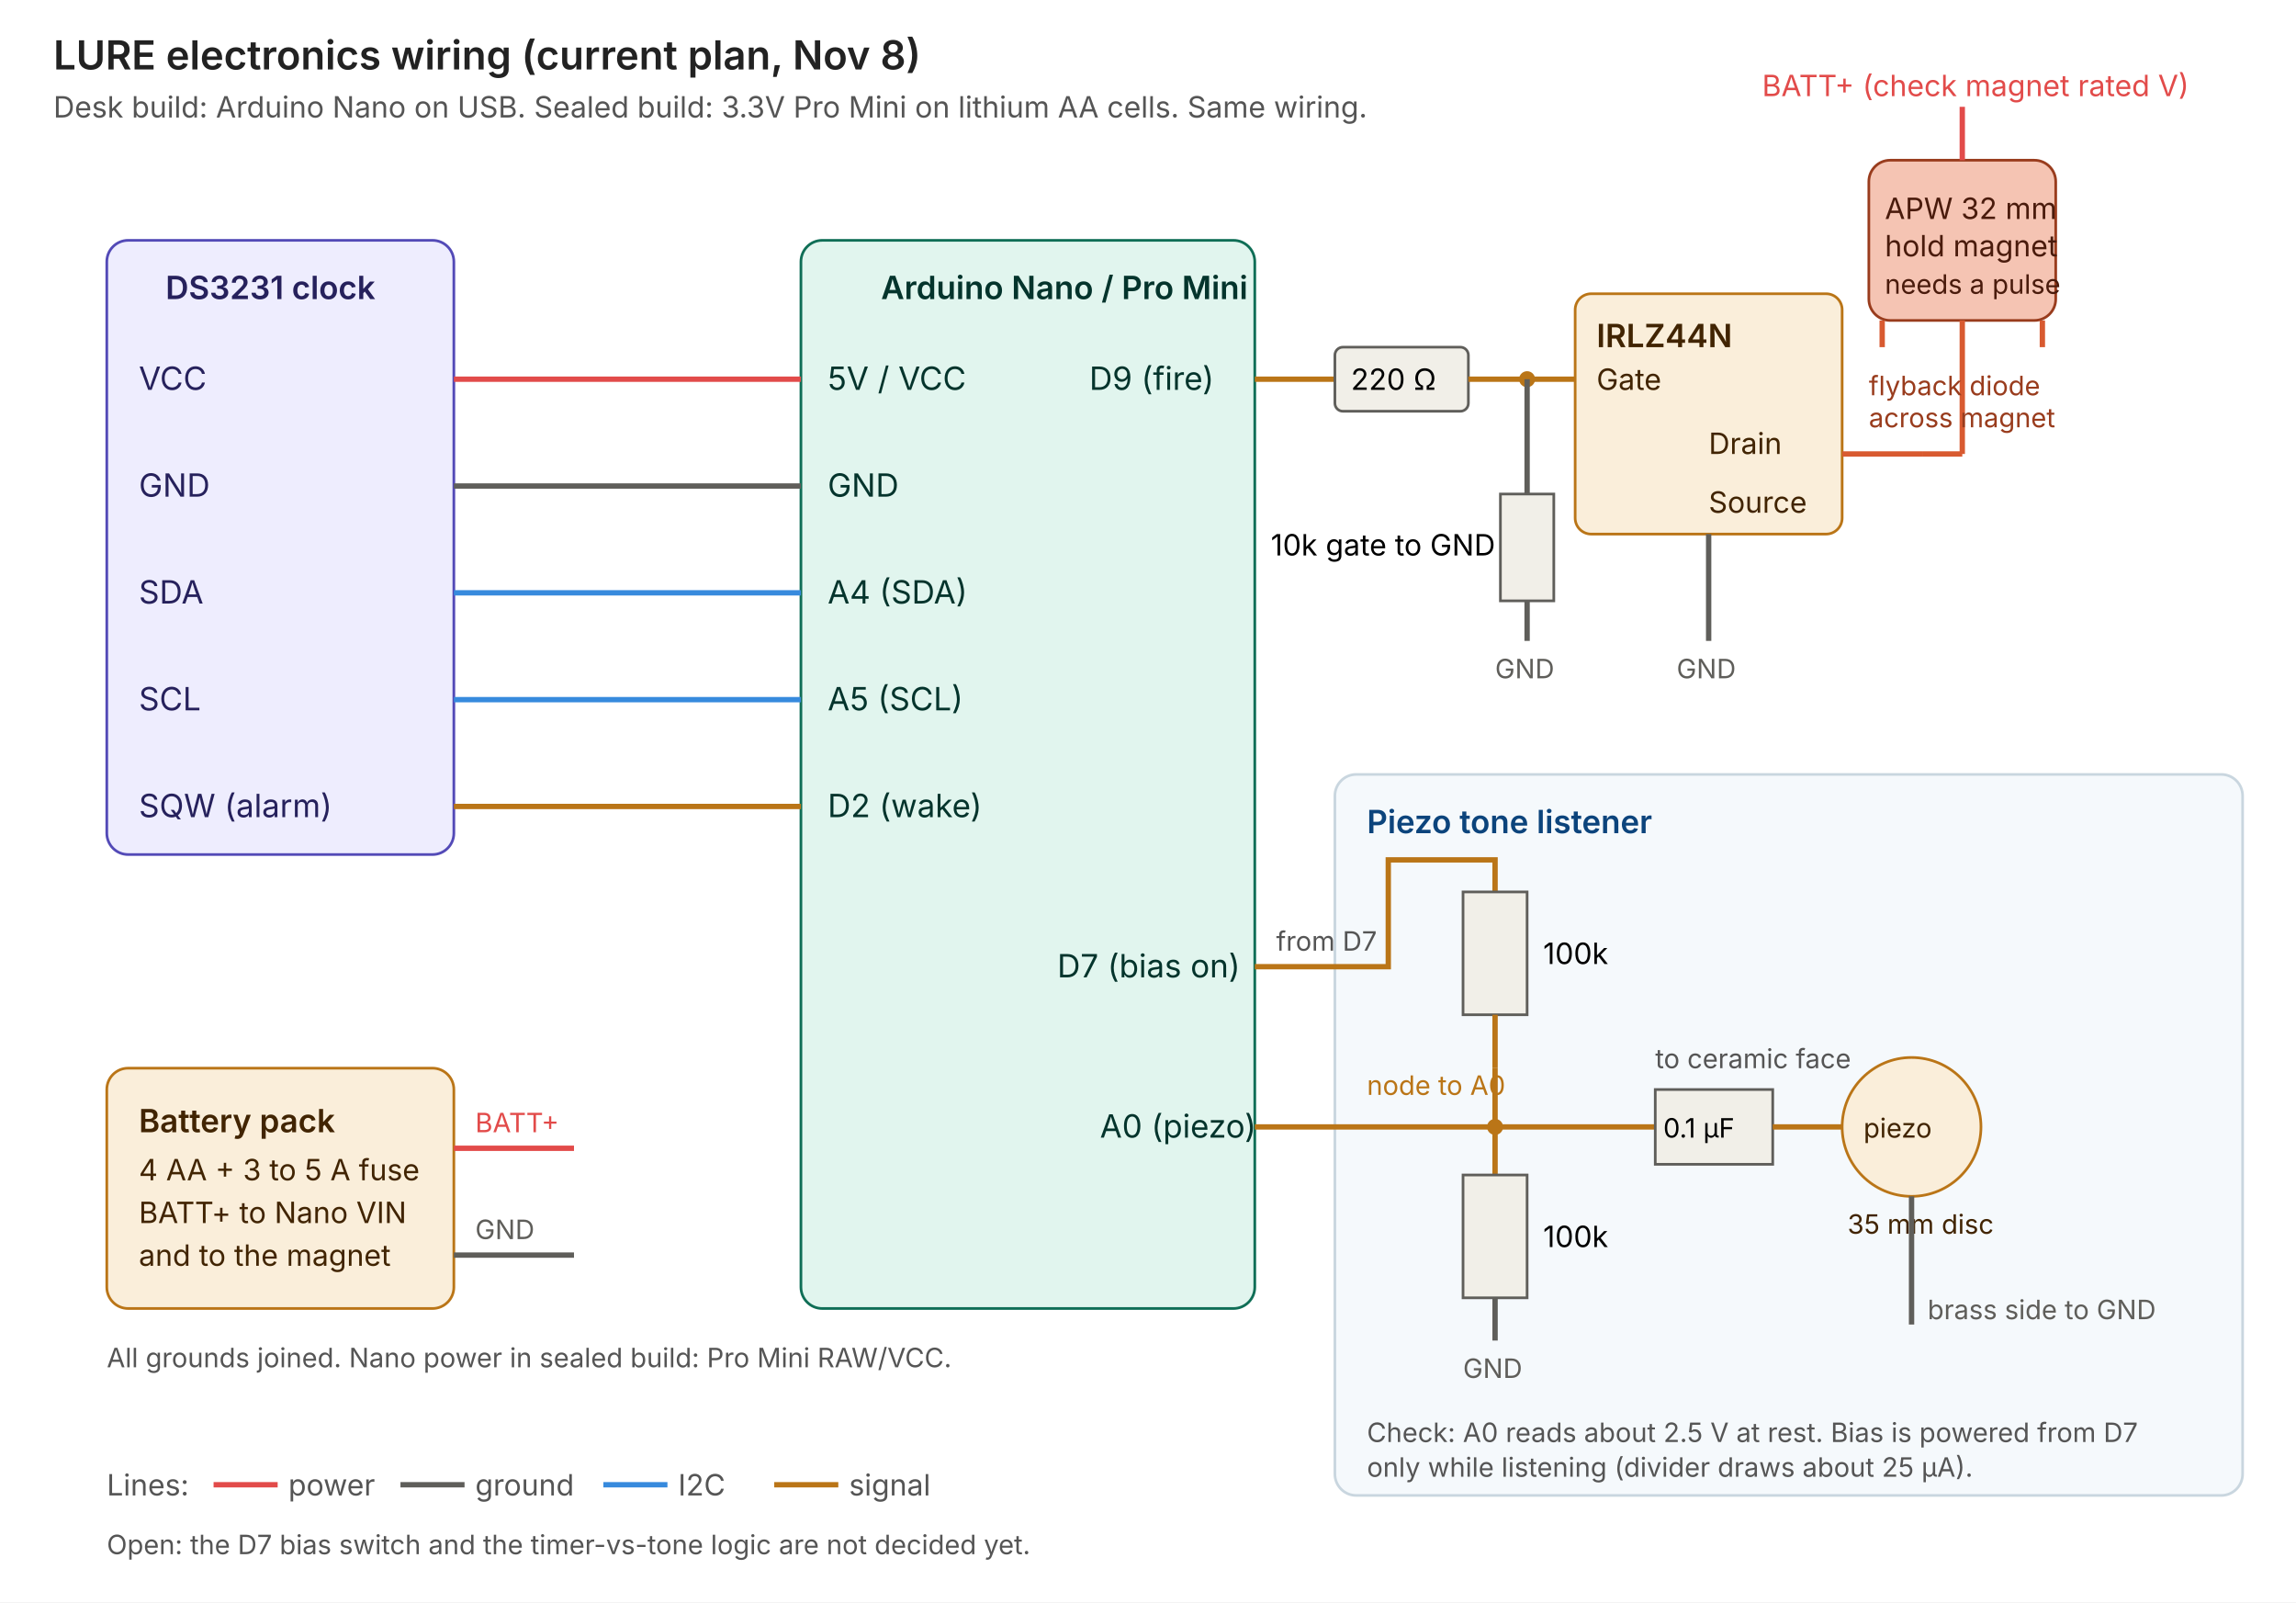
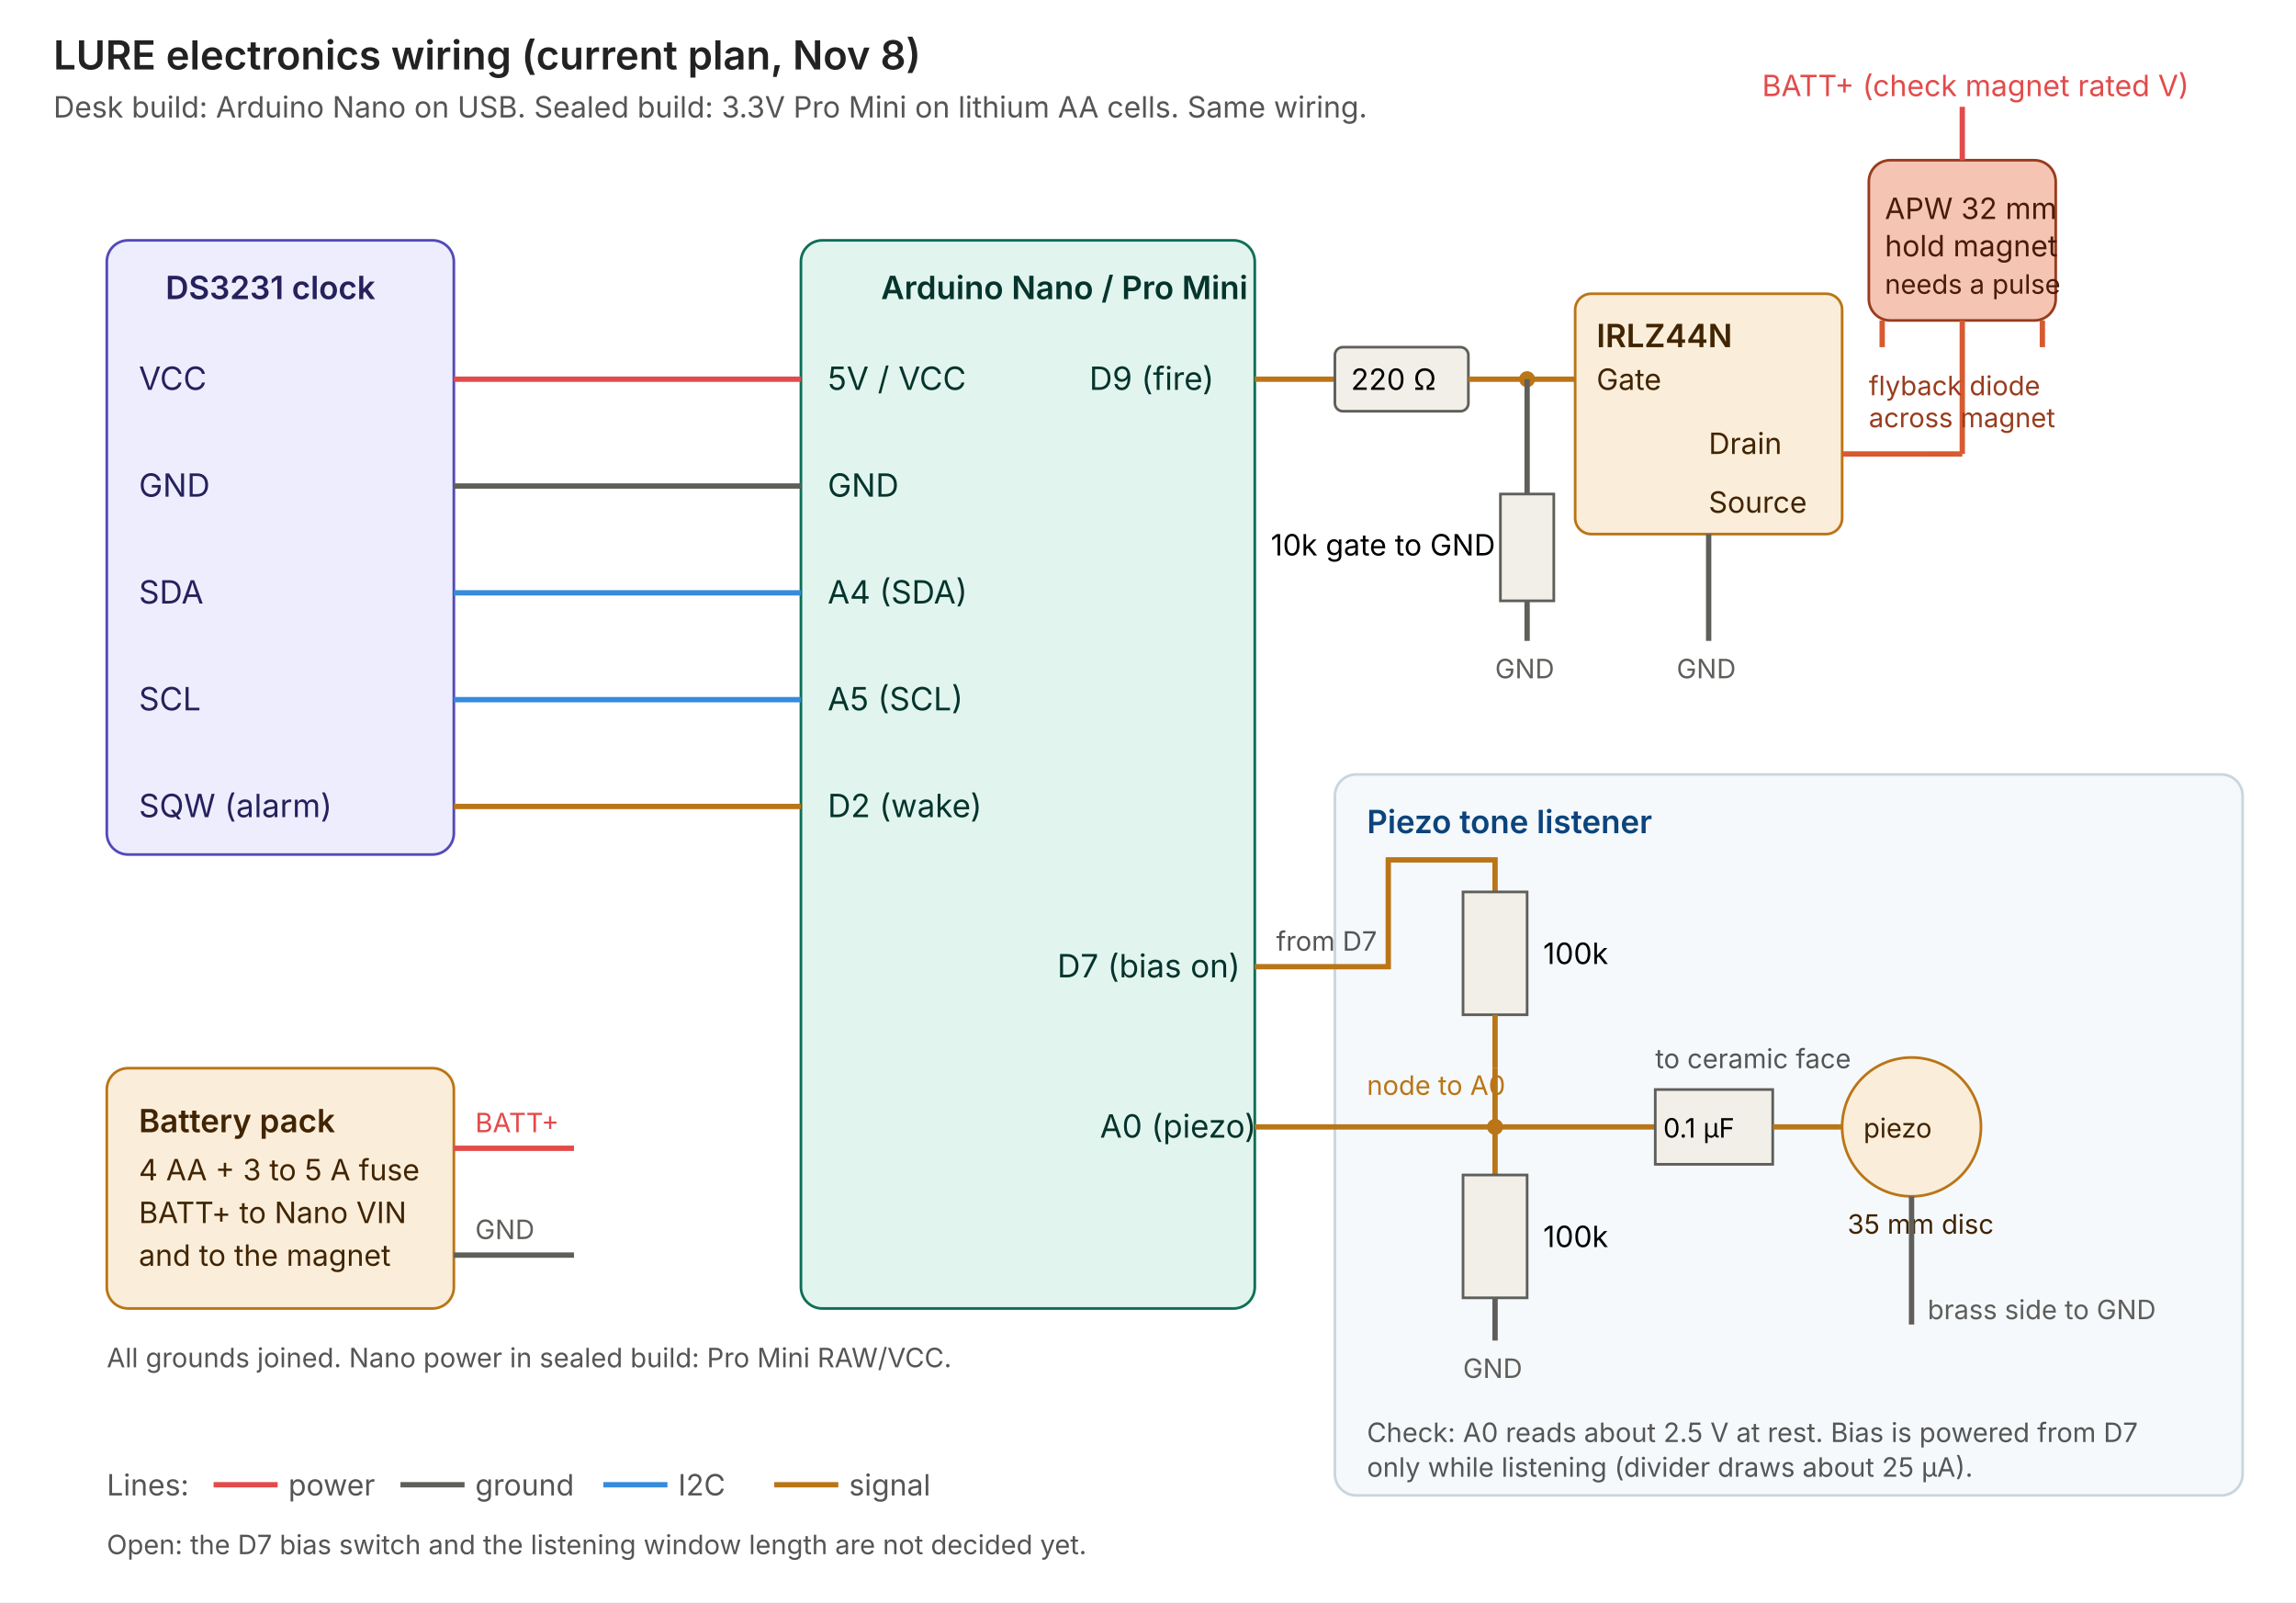
<svg xmlns="http://www.w3.org/2000/svg" viewBox="0 0 860 600" font-family="system-ui, -apple-system, Segoe UI, sans-serif" font-size="12">
  <rect width="860" height="600" fill="#ffffff" />
  <text x="20" y="26" font-size="15" font-weight="600" fill="#222">LURE electronics wiring (current plan, Nov 8)</text>
  <text x="20" y="44" font-size="11" fill="#555">Desk build: Arduino Nano on USB. Sealed build: 3.3V Pro Mini on lithium AA cells. Same wiring.</text>
  <rect x="40" y="90" width="130" height="230" rx="8" fill="#eeedfe" stroke="#534ab7" />
  <text x="62" y="112" font-weight="600" fill="#26215c">DS3231 clock</text>
  <text x="52" y="146" fill="#26215c">VCC</text>
  <text x="52" y="186" fill="#26215c">GND</text>
  <text x="52" y="226" fill="#26215c">SDA</text>
  <text x="52" y="266" fill="#26215c">SCL</text>
  <text x="52" y="306" fill="#26215c">SQW (alarm)</text>
  <rect x="300" y="90" width="170" height="400" rx="8" fill="#e1f5ee" stroke="#0f6e56" />
  <text x="330" y="112" font-weight="600" fill="#04342c">Arduino Nano / Pro Mini</text>
  <text x="310" y="146" fill="#04342c">5V / VCC</text>
  <text x="310" y="186" fill="#04342c">GND</text>
  <text x="310" y="226" fill="#04342c">A4 (SDA)</text>
  <text x="310" y="266" fill="#04342c">A5 (SCL)</text>
  <text x="310" y="306" fill="#04342c">D2 (wake)</text>
  <text x="408" y="146" fill="#04342c">D9 (fire)</text>
  <text x="396" y="366" fill="#04342c">D7 (bias on)</text>
  <text x="412" y="426" fill="#04342c">A0 (piezo)</text>
  <line x1="170" y1="142" x2="300" y2="142" stroke="#e24b4a" stroke-width="2" />
  <line x1="170" y1="182" x2="300" y2="182" stroke="#5f5e5a" stroke-width="2" />
  <line x1="170" y1="222" x2="300" y2="222" stroke="#378add" stroke-width="2" />
  <line x1="170" y1="262" x2="300" y2="262" stroke="#378add" stroke-width="2" />
  <line x1="170" y1="302" x2="300" y2="302" stroke="#ba7517" stroke-width="2" />
  <line x1="470" y1="142" x2="500" y2="142" stroke="#ba7517" stroke-width="2" />
  <rect x="500" y="130" width="50" height="24" rx="3" fill="#f1efe8" stroke="#5f5e5a" />
  <text x="506" y="146" font-size="11">220 Ω</text>
  <line x1="550" y1="142" x2="590" y2="142" stroke="#ba7517" stroke-width="2" />
  <circle cx="572" cy="142" r="3" fill="#ba7517" />
  <line x1="572" y1="142" x2="572" y2="185" stroke="#5f5e5a" stroke-width="2" />
  <rect x="562" y="185" width="20" height="40" fill="#f1efe8" stroke="#5f5e5a" />
  <text x="476" y="208" font-size="11">10k gate to GND</text>
  <line x1="572" y1="225" x2="572" y2="240" stroke="#5f5e5a" stroke-width="2" />
  <text x="560" y="254" font-size="10" fill="#5f5e5a">GND</text>
  <rect x="590" y="110" width="100" height="90" rx="6" fill="#faeeda" stroke="#ba7517" />
  <text x="598" y="130" font-weight="600" fill="#412402">IRLZ44N</text>
  <text x="598" y="146" font-size="11" fill="#412402">Gate</text>
  <text x="640" y="170" font-size="11" fill="#412402">Drain</text>
  <text x="640" y="192" font-size="11" fill="#412402">Source</text>
  <line x1="690" y1="170" x2="720" y2="170" stroke="#d85a30" stroke-width="2" />
  <rect x="700" y="60" width="70" height="60" rx="8" fill="#f5c4b3" stroke="#993c1d" />
  <text x="706" y="82" font-size="11" fill="#4a1b0c">APW 32 mm</text>
  <text x="706" y="96" font-size="11" fill="#4a1b0c">hold magnet</text>
  <text x="706" y="110" font-size="10" fill="#4a1b0c">needs a pulse</text>
  <line x1="735" y1="120" x2="735" y2="170" stroke="#d85a30" stroke-width="2" />
  <line x1="720" y1="170" x2="735" y2="170" stroke="#d85a30" stroke-width="2" />
  <line x1="735" y1="60" x2="735" y2="40" stroke="#e24b4a" stroke-width="2" />
  <text x="660" y="36" font-size="11" fill="#e24b4a">BATT+ (check magnet rated V)</text>
  <line x1="705" y1="120" x2="705" y2="130" stroke="#d85a30" stroke-width="2" />
  <line x1="765" y1="120" x2="765" y2="130" stroke="#d85a30" stroke-width="2" />
  <text x="700" y="148" font-size="10" fill="#993c1d">flyback diode</text>
  <text x="700" y="160" font-size="10" fill="#993c1d">across magnet</text>
  <line x1="640" y1="200" x2="640" y2="240" stroke="#5f5e5a" stroke-width="2" />
  <text x="628" y="254" font-size="10" fill="#5f5e5a">GND</text>
  <rect x="40" y="400" width="130" height="90" rx="8" fill="#faeeda" stroke="#ba7517" />
  <text x="52" y="424" font-weight="600" fill="#412402">Battery pack</text>
  <text x="52" y="442" font-size="11" fill="#412402">4 AA + 3 to 5 A fuse</text>
  <text x="52" y="458" font-size="11" fill="#412402">BATT+ to Nano VIN</text>
  <text x="52" y="474" font-size="11" fill="#412402">and to the magnet</text>
  <line x1="170" y1="430" x2="215" y2="430" stroke="#e24b4a" stroke-width="2" />
  <text x="178" y="424" font-size="10" fill="#e24b4a">BATT+</text>
  <line x1="170" y1="470" x2="215" y2="470" stroke="#5f5e5a" stroke-width="2" />
  <text x="178" y="464" font-size="10" fill="#5f5e5a">GND</text>
  <text x="40" y="512" font-size="10" fill="#555">All grounds joined. Nano power in sealed build: Pro Mini RAW/VCC.</text>
  <rect x="500" y="290" width="340" height="270" rx="8" fill="#f5f9fc" stroke="#c9d6df" />
  <text x="512" y="312" font-weight="600" fill="#0c447c">Piezo tone listener</text>
  <line x1="470" y1="422" x2="560" y2="422" stroke="#ba7517" stroke-width="2" />
  <path d="M470 362 L520 362 L520 322 L560 322 L560 334" fill="none" stroke="#ba7517" stroke-width="2" />
  <rect x="548" y="334" width="24" height="46" fill="#f1efe8" stroke="#5f5e5a" />
  <text x="578" y="361" font-size="11">100k</text>
  <line x1="560" y1="380" x2="560" y2="400" stroke="#ba7517" stroke-width="2" />
  <circle cx="560" cy="422" r="3" fill="#ba7517" />
  <line x1="560" y1="400" x2="560" y2="422" stroke="#ba7517" stroke-width="2" />
  <line x1="560" y1="422" x2="560" y2="440" stroke="#ba7517" stroke-width="2" />
  <rect x="548" y="440" width="24" height="46" fill="#f1efe8" stroke="#5f5e5a" />
  <text x="578" y="467" font-size="11">100k</text>
  <line x1="560" y1="486" x2="560" y2="502" stroke="#5f5e5a" stroke-width="2" />
  <text x="548" y="516" font-size="10" fill="#5f5e5a">GND</text>
  <text x="478" y="356" font-size="10" fill="#555">from D7</text>
  <line x1="560" y1="422" x2="620" y2="422" stroke="#ba7517" stroke-width="2" />
  <rect x="620" y="408" width="44" height="28" fill="#f1efe8" stroke="#5f5e5a" />
  <text x="623" y="426" font-size="10">0.1 µF</text>
  <line x1="664" y1="422" x2="690" y2="422" stroke="#ba7517" stroke-width="2" />
  <circle cx="716" cy="422" r="26" fill="#faeeda" stroke="#ba7517" />
  <text x="698" y="426" font-size="10" fill="#412402">piezo</text>
  <text x="692" y="462" font-size="10" fill="#412402">35 mm disc</text>
  <line x1="716" y1="448" x2="716" y2="496" stroke="#5f5e5a" stroke-width="2" />
  <text x="722" y="494" font-size="10" fill="#5f5e5a">brass side to GND</text>
  <text x="620" y="400" font-size="10" fill="#555">to ceramic face</text>
  <text x="512" y="540" font-size="10" fill="#555">Check: A0 reads about 2.5 V at rest. Bias is powered from D7</text>
  <text x="512" y="553" font-size="10" fill="#555">only while listening (divider draws about 25 µA).</text>
  <text x="512" y="410" font-size="10" fill="#ba7517">node to A0</text>
  <text x="40" y="560" font-size="11" fill="#555">Lines:</text>
  <line x1="80" y1="556" x2="104" y2="556" stroke="#e24b4a" stroke-width="2" />
  <text x="108" y="560" font-size="11" fill="#555">power</text>
  <line x1="150" y1="556" x2="174" y2="556" stroke="#5f5e5a" stroke-width="2" />
  <text x="178" y="560" font-size="11" fill="#555">ground</text>
  <line x1="226" y1="556" x2="250" y2="556" stroke="#378add" stroke-width="2" />
  <text x="254" y="560" font-size="11" fill="#555">I2C</text>
  <line x1="290" y1="556" x2="314" y2="556" stroke="#ba7517" stroke-width="2" />
  <text x="318" y="560" font-size="11" fill="#555">signal</text>
-   <text x="40" y="582" font-size="10" fill="#555">Open: the D7 bias switch and the timer-vs-tone logic are not decided yet.</text>
+   <text x="40" y="582" font-size="10" fill="#555">Open: the D7 bias switch and the listening window length are not decided yet.</text>
</svg>
